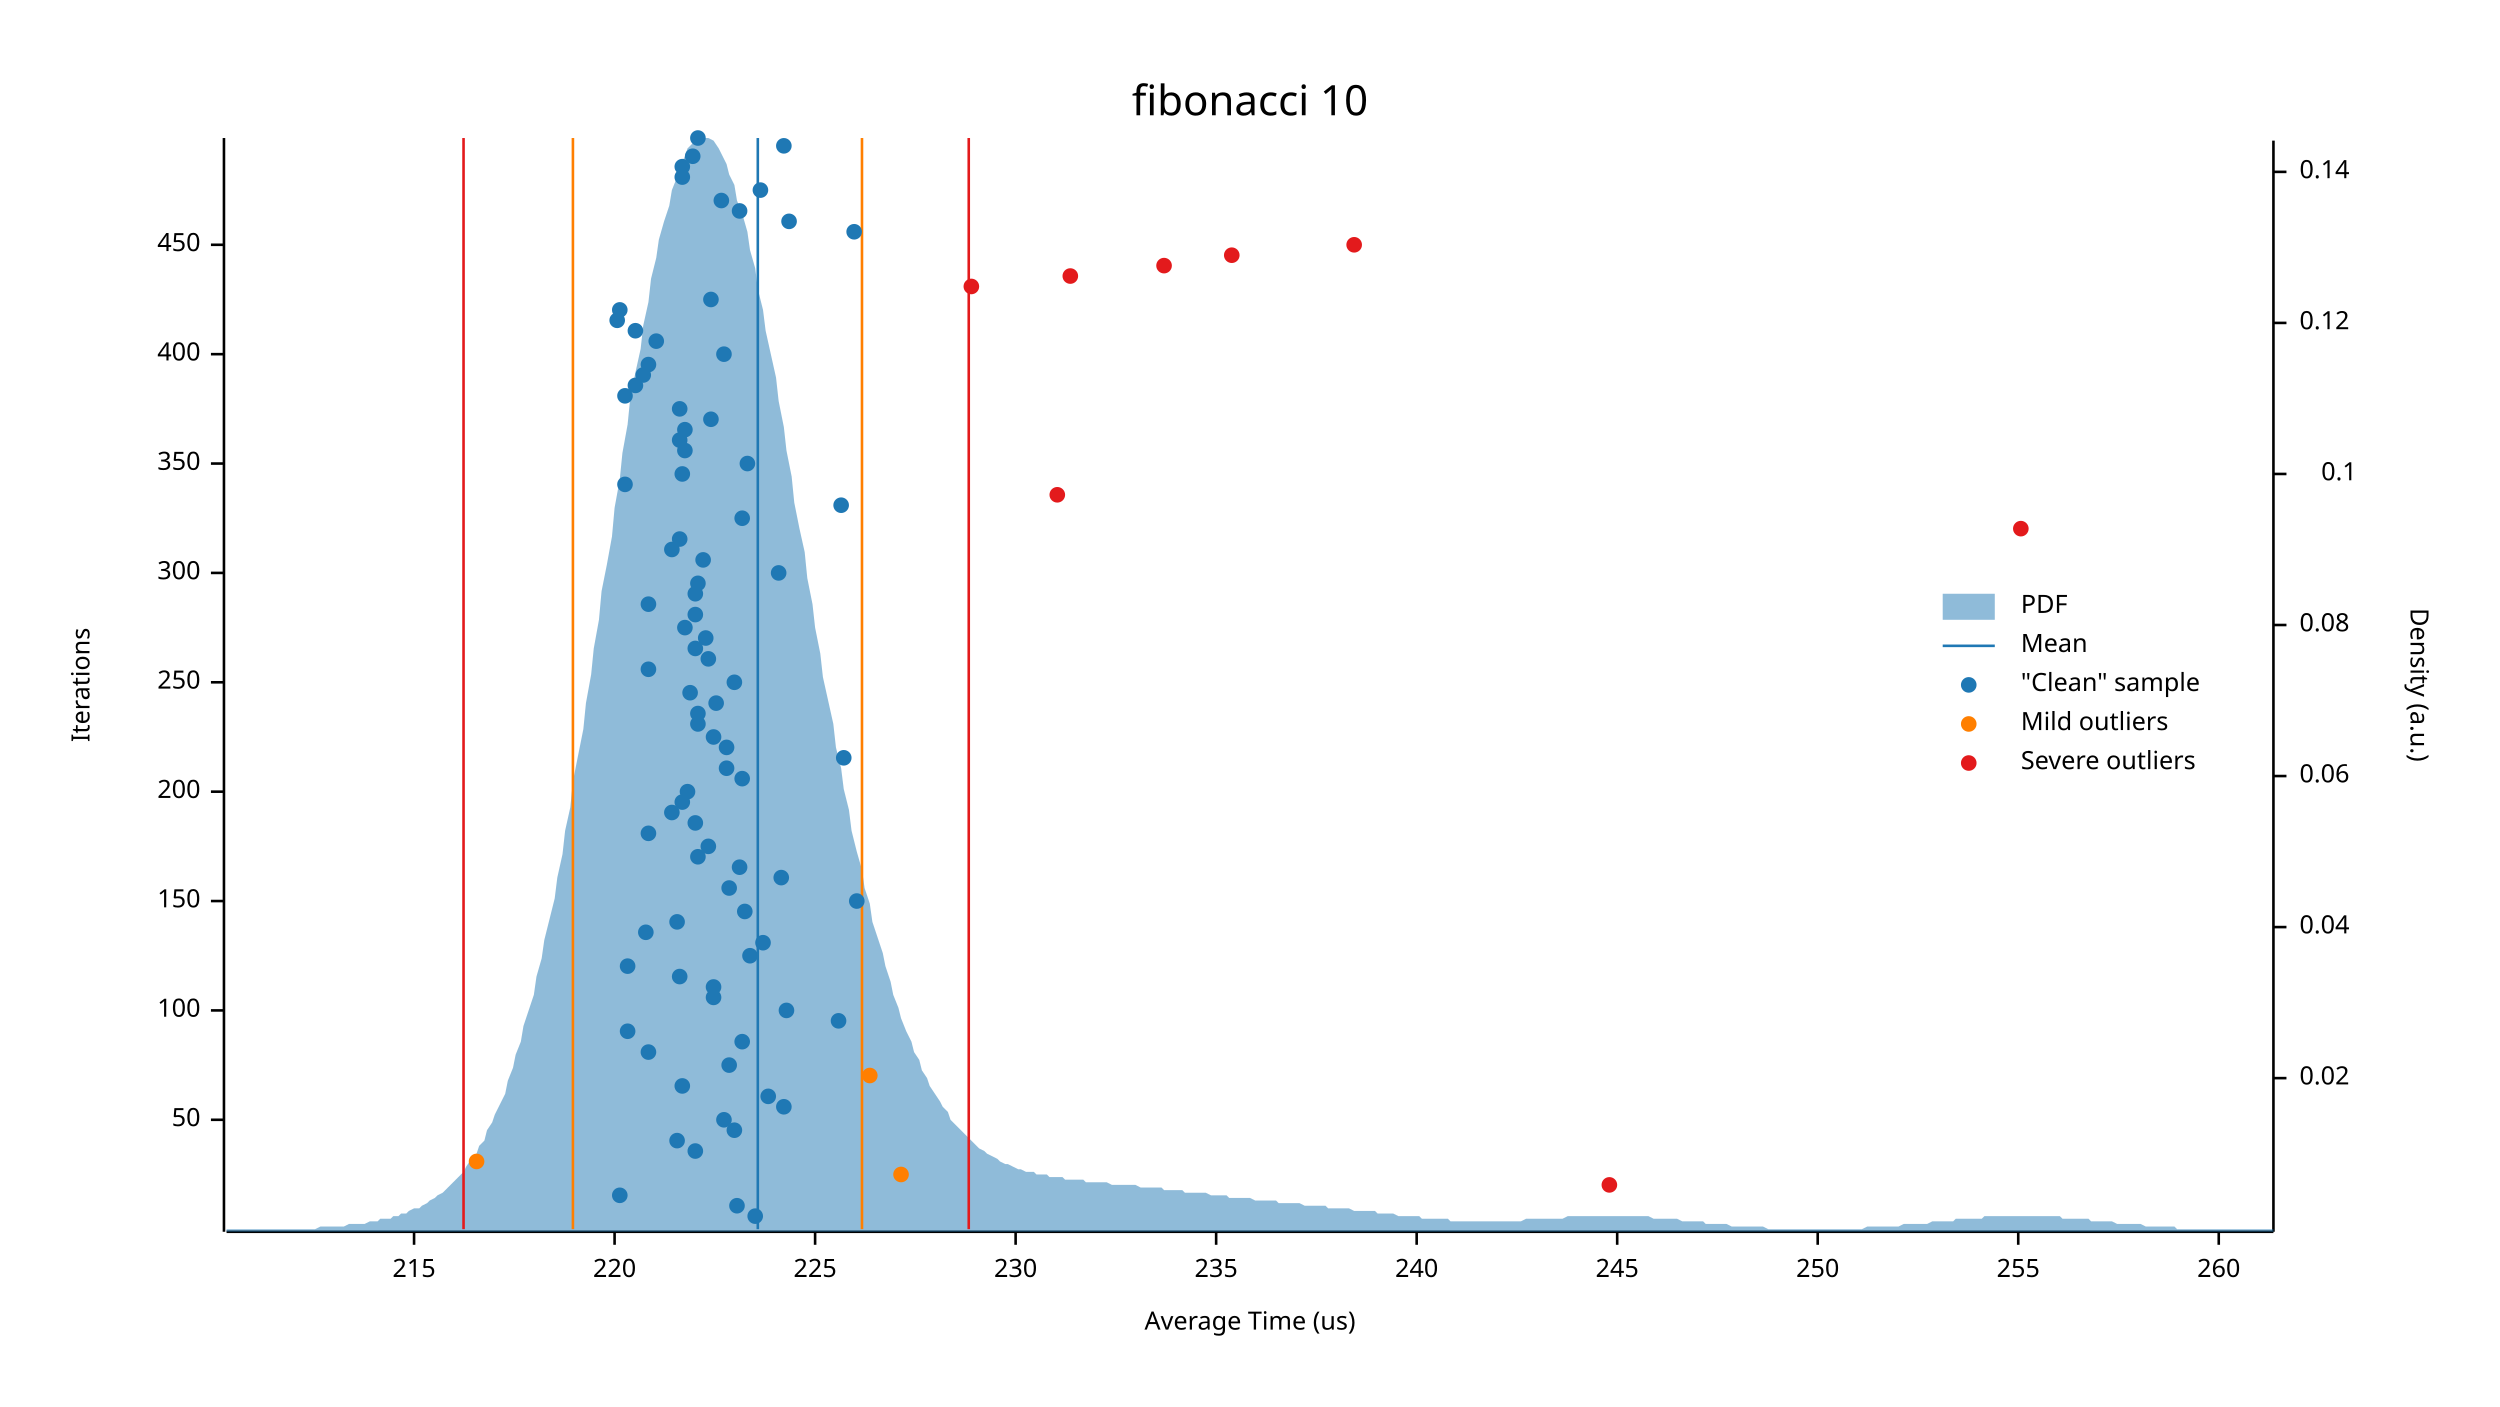
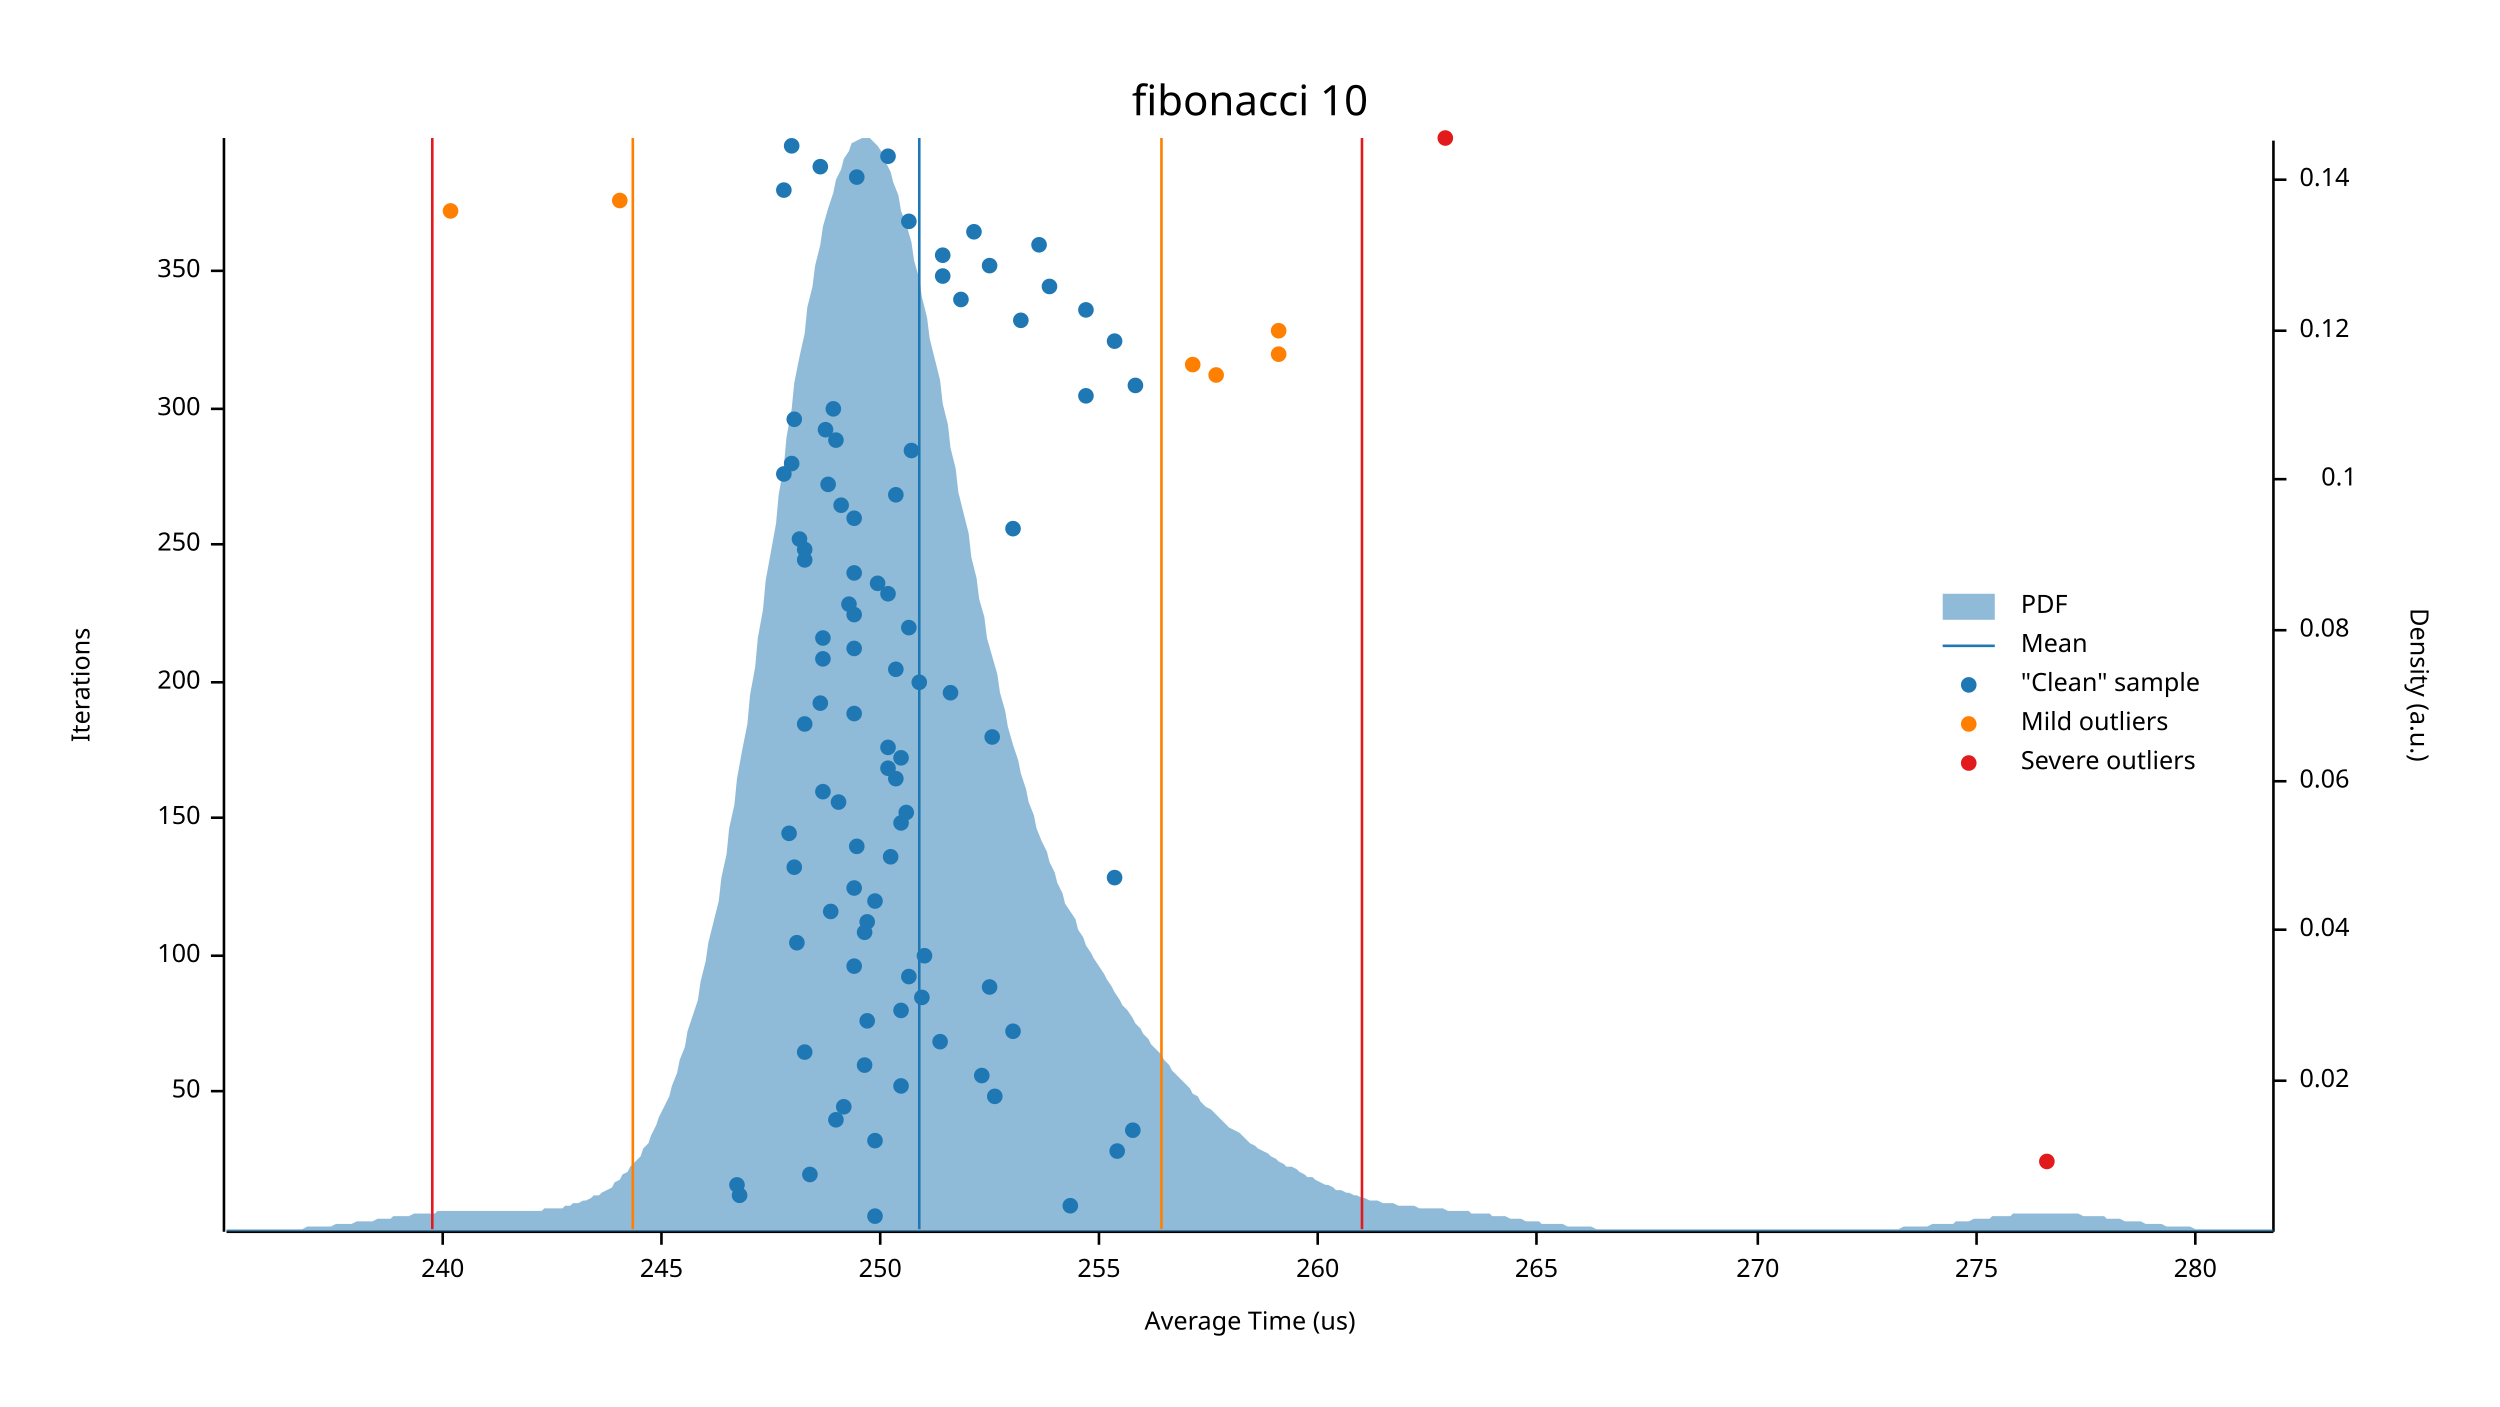
<svg xmlns="http://www.w3.org/2000/svg" width="960" height="540">
  <text x="480" y="32" dy="0.76em" text-anchor="middle" font-family="sans-serif" font-size="16.129" opacity="1" fill="#000000">
fibonacci 10
</text>
  <text x="27" y="263" dy="0.76em" text-anchor="middle" font-family="sans-serif" font-size="9.677" opacity="1" fill="#000000" transform="rotate(270, 27, 263)">
Iterations
</text>
  <text x="480" y="513" dy="-0.5ex" text-anchor="middle" font-family="sans-serif" font-size="9.677" opacity="1" fill="#000000">
Average Time (us)
</text>
  <polyline fill="none" opacity="1" stroke="#000000" stroke-width="1" points="86,53 86,473 " />
-   <text x="77" y="430" dy="0.5ex" text-anchor="end" font-family="sans-serif" font-size="9.677" opacity="1" fill="#000000">
+   <text x="77" y="419" dy="0.5ex" text-anchor="end" font-family="sans-serif" font-size="9.677" opacity="1" fill="#000000">
50
</text>
-   <polyline fill="none" opacity="1" stroke="#000000" stroke-width="1" points="81,430 86,430 " />
-   <text x="77" y="388" dy="0.5ex" text-anchor="end" font-family="sans-serif" font-size="9.677" opacity="1" fill="#000000">
+   <polyline fill="none" opacity="1" stroke="#000000" stroke-width="1" points="81,419 86,419 " />
+   <text x="77" y="367" dy="0.5ex" text-anchor="end" font-family="sans-serif" font-size="9.677" opacity="1" fill="#000000">
100
</text>
-   <polyline fill="none" opacity="1" stroke="#000000" stroke-width="1" points="81,388 86,388 " />
-   <text x="77" y="346" dy="0.5ex" text-anchor="end" font-family="sans-serif" font-size="9.677" opacity="1" fill="#000000">
+   <polyline fill="none" opacity="1" stroke="#000000" stroke-width="1" points="81,367 86,367 " />
+   <text x="77" y="314" dy="0.5ex" text-anchor="end" font-family="sans-serif" font-size="9.677" opacity="1" fill="#000000">
150
</text>
-   <polyline fill="none" opacity="1" stroke="#000000" stroke-width="1" points="81,346 86,346 " />
-   <text x="77" y="304" dy="0.5ex" text-anchor="end" font-family="sans-serif" font-size="9.677" opacity="1" fill="#000000">
+   <polyline fill="none" opacity="1" stroke="#000000" stroke-width="1" points="81,314 86,314 " />
+   <text x="77" y="262" dy="0.5ex" text-anchor="end" font-family="sans-serif" font-size="9.677" opacity="1" fill="#000000">
200
</text>
-   <polyline fill="none" opacity="1" stroke="#000000" stroke-width="1" points="81,304 86,304 " />
-   <text x="77" y="262" dy="0.5ex" text-anchor="end" font-family="sans-serif" font-size="9.677" opacity="1" fill="#000000">
+   <polyline fill="none" opacity="1" stroke="#000000" stroke-width="1" points="81,262 86,262 " />
+   <text x="77" y="209" dy="0.5ex" text-anchor="end" font-family="sans-serif" font-size="9.677" opacity="1" fill="#000000">
250
</text>
-   <polyline fill="none" opacity="1" stroke="#000000" stroke-width="1" points="81,262 86,262 " />
-   <text x="77" y="220" dy="0.5ex" text-anchor="end" font-family="sans-serif" font-size="9.677" opacity="1" fill="#000000">
+   <polyline fill="none" opacity="1" stroke="#000000" stroke-width="1" points="81,209 86,209 " />
+   <text x="77" y="157" dy="0.5ex" text-anchor="end" font-family="sans-serif" font-size="9.677" opacity="1" fill="#000000">
300
</text>
-   <polyline fill="none" opacity="1" stroke="#000000" stroke-width="1" points="81,220 86,220 " />
-   <text x="77" y="178" dy="0.5ex" text-anchor="end" font-family="sans-serif" font-size="9.677" opacity="1" fill="#000000">
+   <polyline fill="none" opacity="1" stroke="#000000" stroke-width="1" points="81,157 86,157 " />
+   <text x="77" y="104" dy="0.5ex" text-anchor="end" font-family="sans-serif" font-size="9.677" opacity="1" fill="#000000">
350
</text>
-   <polyline fill="none" opacity="1" stroke="#000000" stroke-width="1" points="81,178 86,178 " />
-   <text x="77" y="136" dy="0.5ex" text-anchor="end" font-family="sans-serif" font-size="9.677" opacity="1" fill="#000000">
- 400
- </text>
-   <polyline fill="none" opacity="1" stroke="#000000" stroke-width="1" points="81,136 86,136 " />
-   <text x="77" y="94" dy="0.5ex" text-anchor="end" font-family="sans-serif" font-size="9.677" opacity="1" fill="#000000">
- 450
- </text>
-   <polyline fill="none" opacity="1" stroke="#000000" stroke-width="1" points="81,94 86,94 " />
+   <polyline fill="none" opacity="1" stroke="#000000" stroke-width="1" points="81,104 86,104 " />
  <polyline fill="none" opacity="1" stroke="#000000" stroke-width="1" points="87,473 873,473 " />
-   <text x="159" y="483" dy="0.76em" text-anchor="middle" font-family="sans-serif" font-size="9.677" opacity="1" fill="#000000">
- 215
- </text>
-   <polyline fill="none" opacity="1" stroke="#000000" stroke-width="1" points="159,473 159,478 " />
-   <text x="236" y="483" dy="0.76em" text-anchor="middle" font-family="sans-serif" font-size="9.677" opacity="1" fill="#000000">
- 220
- </text>
-   <polyline fill="none" opacity="1" stroke="#000000" stroke-width="1" points="236,473 236,478 " />
-   <text x="313" y="483" dy="0.76em" text-anchor="middle" font-family="sans-serif" font-size="9.677" opacity="1" fill="#000000">
- 225
- </text>
-   <polyline fill="none" opacity="1" stroke="#000000" stroke-width="1" points="313,473 313,478 " />
-   <text x="390" y="483" dy="0.76em" text-anchor="middle" font-family="sans-serif" font-size="9.677" opacity="1" fill="#000000">
- 230
- </text>
-   <polyline fill="none" opacity="1" stroke="#000000" stroke-width="1" points="390,473 390,478 " />
-   <text x="467" y="483" dy="0.76em" text-anchor="middle" font-family="sans-serif" font-size="9.677" opacity="1" fill="#000000">
- 235
- </text>
-   <polyline fill="none" opacity="1" stroke="#000000" stroke-width="1" points="467,473 467,478 " />
-   <text x="544" y="483" dy="0.76em" text-anchor="middle" font-family="sans-serif" font-size="9.677" opacity="1" fill="#000000">
+   <text x="170" y="483" dy="0.76em" text-anchor="middle" font-family="sans-serif" font-size="9.677" opacity="1" fill="#000000">
240
</text>
-   <polyline fill="none" opacity="1" stroke="#000000" stroke-width="1" points="544,473 544,478 " />
-   <text x="621" y="483" dy="0.76em" text-anchor="middle" font-family="sans-serif" font-size="9.677" opacity="1" fill="#000000">
+   <polyline fill="none" opacity="1" stroke="#000000" stroke-width="1" points="170,473 170,478 " />
+   <text x="254" y="483" dy="0.76em" text-anchor="middle" font-family="sans-serif" font-size="9.677" opacity="1" fill="#000000">
245
</text>
-   <polyline fill="none" opacity="1" stroke="#000000" stroke-width="1" points="621,473 621,478 " />
-   <text x="698" y="483" dy="0.76em" text-anchor="middle" font-family="sans-serif" font-size="9.677" opacity="1" fill="#000000">
+   <polyline fill="none" opacity="1" stroke="#000000" stroke-width="1" points="254,473 254,478 " />
+   <text x="338" y="483" dy="0.76em" text-anchor="middle" font-family="sans-serif" font-size="9.677" opacity="1" fill="#000000">
250
</text>
-   <polyline fill="none" opacity="1" stroke="#000000" stroke-width="1" points="698,473 698,478 " />
-   <text x="775" y="483" dy="0.76em" text-anchor="middle" font-family="sans-serif" font-size="9.677" opacity="1" fill="#000000">
+   <polyline fill="none" opacity="1" stroke="#000000" stroke-width="1" points="338,473 338,478 " />
+   <text x="422" y="483" dy="0.76em" text-anchor="middle" font-family="sans-serif" font-size="9.677" opacity="1" fill="#000000">
255
</text>
-   <polyline fill="none" opacity="1" stroke="#000000" stroke-width="1" points="775,473 775,478 " />
-   <text x="852" y="483" dy="0.76em" text-anchor="middle" font-family="sans-serif" font-size="9.677" opacity="1" fill="#000000">
+   <polyline fill="none" opacity="1" stroke="#000000" stroke-width="1" points="422,473 422,478 " />
+   <text x="506" y="483" dy="0.76em" text-anchor="middle" font-family="sans-serif" font-size="9.677" opacity="1" fill="#000000">
260
</text>
-   <polyline fill="none" opacity="1" stroke="#000000" stroke-width="1" points="852,473 852,478 " />
+   <polyline fill="none" opacity="1" stroke="#000000" stroke-width="1" points="506,473 506,478 " />
+   <text x="590" y="483" dy="0.76em" text-anchor="middle" font-family="sans-serif" font-size="9.677" opacity="1" fill="#000000">
+ 265
+ </text>
+   <polyline fill="none" opacity="1" stroke="#000000" stroke-width="1" points="590,473 590,478 " />
+   <text x="675" y="483" dy="0.76em" text-anchor="middle" font-family="sans-serif" font-size="9.677" opacity="1" fill="#000000">
+ 270
+ </text>
+   <polyline fill="none" opacity="1" stroke="#000000" stroke-width="1" points="675,473 675,478 " />
+   <text x="759" y="483" dy="0.76em" text-anchor="middle" font-family="sans-serif" font-size="9.677" opacity="1" fill="#000000">
+ 275
+ </text>
+   <polyline fill="none" opacity="1" stroke="#000000" stroke-width="1" points="759,473 759,478 " />
+   <text x="843" y="483" dy="0.76em" text-anchor="middle" font-family="sans-serif" font-size="9.677" opacity="1" fill="#000000">
+ 280
+ </text>
+   <polyline fill="none" opacity="1" stroke="#000000" stroke-width="1" points="843,473 843,478 " />
  <text x="933" y="263" dy="0.76em" text-anchor="middle" font-family="sans-serif" font-size="9.677" opacity="1" fill="#000000" transform="rotate(90, 933, 263)">
Density (a.u.)
</text>
  <polyline fill="none" opacity="1" stroke="#000000" stroke-width="1" points="873,54 873,473 " />
-   <text x="883" y="414" dy="0.5ex" text-anchor="start" font-family="sans-serif" font-size="9.677" opacity="1" fill="#000000">
+   <text x="883" y="415" dy="0.5ex" text-anchor="start" font-family="sans-serif" font-size="9.677" opacity="1" fill="#000000">
0.02
</text>
-   <polyline fill="none" opacity="1" stroke="#000000" stroke-width="1" points="873,414 878,414 " />
-   <text x="883" y="356" dy="0.5ex" text-anchor="start" font-family="sans-serif" font-size="9.677" opacity="1" fill="#000000">
+   <polyline fill="none" opacity="1" stroke="#000000" stroke-width="1" points="873,415 878,415 " />
+   <text x="883" y="357" dy="0.5ex" text-anchor="start" font-family="sans-serif" font-size="9.677" opacity="1" fill="#000000">
0.04
</text>
-   <polyline fill="none" opacity="1" stroke="#000000" stroke-width="1" points="873,356 878,356 " />
-   <text x="883" y="298" dy="0.5ex" text-anchor="start" font-family="sans-serif" font-size="9.677" opacity="1" fill="#000000">
+   <polyline fill="none" opacity="1" stroke="#000000" stroke-width="1" points="873,357 878,357 " />
+   <text x="883" y="300" dy="0.5ex" text-anchor="start" font-family="sans-serif" font-size="9.677" opacity="1" fill="#000000">
0.06
</text>
-   <polyline fill="none" opacity="1" stroke="#000000" stroke-width="1" points="873,298 878,298 " />
-   <text x="883" y="240" dy="0.5ex" text-anchor="start" font-family="sans-serif" font-size="9.677" opacity="1" fill="#000000">
+   <polyline fill="none" opacity="1" stroke="#000000" stroke-width="1" points="873,300 878,300 " />
+   <text x="883" y="242" dy="0.5ex" text-anchor="start" font-family="sans-serif" font-size="9.677" opacity="1" fill="#000000">
0.08
</text>
-   <polyline fill="none" opacity="1" stroke="#000000" stroke-width="1" points="873,240 878,240 " />
-   <text x="905" y="182" dy="0.5ex" text-anchor="end" font-family="sans-serif" font-size="9.677" opacity="1" fill="#000000">
+   <polyline fill="none" opacity="1" stroke="#000000" stroke-width="1" points="873,242 878,242 " />
+   <text x="905" y="184" dy="0.5ex" text-anchor="end" font-family="sans-serif" font-size="9.677" opacity="1" fill="#000000">
0.1
</text>
-   <polyline fill="none" opacity="1" stroke="#000000" stroke-width="1" points="873,182 878,182 " />
-   <text x="883" y="124" dy="0.5ex" text-anchor="start" font-family="sans-serif" font-size="9.677" opacity="1" fill="#000000">
+   <polyline fill="none" opacity="1" stroke="#000000" stroke-width="1" points="873,184 878,184 " />
+   <text x="883" y="127" dy="0.5ex" text-anchor="start" font-family="sans-serif" font-size="9.677" opacity="1" fill="#000000">
0.12
</text>
-   <polyline fill="none" opacity="1" stroke="#000000" stroke-width="1" points="873,124 878,124 " />
-   <text x="883" y="66" dy="0.5ex" text-anchor="start" font-family="sans-serif" font-size="9.677" opacity="1" fill="#000000">
+   <polyline fill="none" opacity="1" stroke="#000000" stroke-width="1" points="873,127 878,127 " />
+   <text x="883" y="69" dy="0.5ex" text-anchor="start" font-family="sans-serif" font-size="9.677" opacity="1" fill="#000000">
0.14
</text>
-   <polyline fill="none" opacity="1" stroke="#000000" stroke-width="1" points="873,66 878,66 " />
-   <polygon opacity="0.5" fill="#1F78B4" points="87,472 88,472 90,472 91,472 93,472 94,472 96,472 98,472 99,472 101,472 102,472 104,472 105,472 107,472 109,472 110,472 112,472 113,472 115,472 116,472 118,472 120,472 121,472 123,471 124,471 126,471 127,471 129,471 131,471 132,471 134,470 135,470 137,470 138,470 140,470 142,469 143,469 145,469 146,468 148,468 150,468 151,467 153,467 154,466 156,466 157,465 159,464 161,464 162,463 164,462 165,461 167,460 168,459 170,458 172,456 173,455 175,453 176,452 178,450 179,448 181,445 183,443 184,440 186,438 187,434 189,431 190,428 192,424 194,420 195,415 197,410 198,405 200,400 201,394 203,388 205,382 206,375 208,368 209,361 211,353 213,345 214,337 216,328 217,319 219,310 220,300 222,290 224,280 225,270 227,259 228,249 230,238 231,227 233,217 235,206 236,195 238,184 239,174 241,163 242,153 244,143 246,134 247,125 249,116 250,107 252,99 253,92 255,85 257,79 258,73 260,68 261,64 263,60 264,57 266,55 268,53 269,53 271,53 272,53 274,54 276,57 277,59 279,63 280,67 282,71 283,77 285,82 287,89 288,96 290,103 291,111 293,119 294,127 296,136 298,145 299,154 301,164 302,173 304,183 305,193 307,203 309,212 310,222 312,232 313,241 315,251 316,260 318,269 320,278 321,287 323,295 324,303 326,311 327,319 329,327 331,334 332,341 334,347 335,354 337,360 339,366 340,371 342,377 343,382 345,387 346,391 348,396 350,400 351,404 353,407 354,411 356,414 357,417 359,420 361,423 362,425 364,427 365,430 367,432 368,433 370,435 372,437 373,438 375,440 376,441 378,442 379,443 381,444 383,445 384,446 386,447 387,447 389,448 391,449 392,449 394,450 395,450 397,450 398,451 400,451 402,451 403,452 405,452 406,452 408,452 409,453 411,453 413,453 414,453 416,453 417,454 419,454 420,454 422,454 424,454 425,454 427,455 428,455 430,455 431,455 433,455 435,455 436,455 438,456 439,456 441,456 442,456 444,456 446,456 447,457 449,457 450,457 452,457 454,457 455,458 457,458 458,458 460,458 461,458 463,458 465,459 466,459 468,459 469,459 471,459 472,460 474,460 476,460 477,460 479,460 480,460 482,461 483,461 485,461 487,461 488,461 490,461 491,462 493,462 494,462 496,462 498,462 499,462 501,463 502,463 504,463 505,463 507,463 509,463 510,464 512,464 513,464 515,464 517,464 518,464 520,465 521,465 523,465 524,465 526,465 528,465 529,466 531,466 532,466 534,466 535,466 537,467 539,467 540,467 542,467 543,467 545,467 546,468 548,468 550,468 551,468 553,468 554,468 556,468 557,469 559,469 561,469 562,469 564,469 565,469 567,469 568,469 570,469 572,469 573,469 575,469 576,469 578,469 580,469 581,469 583,469 584,469 586,468 587,468 589,468 591,468 592,468 594,468 595,468 597,468 598,468 600,468 602,467 603,467 605,467 606,467 608,467 609,467 611,467 613,467 614,467 616,467 617,467 619,467 620,467 622,467 624,467 625,467 627,467 628,467 630,467 632,467 633,467 635,468 636,468 638,468 639,468 641,468 643,468 644,468 646,469 647,469 649,469 650,469 652,469 654,469 655,470 657,470 658,470 660,470 661,470 663,470 665,471 666,471 668,471 669,471 671,471 672,471 674,471 676,471 677,471 679,472 680,472 682,472 683,472 685,472 687,472 688,472 690,472 691,472 693,472 695,472 696,472 698,472 699,472 701,472 702,472 704,472 706,472 707,472 709,472 710,472 712,472 713,472 715,472 717,471 718,471 720,471 721,471 723,471 724,471 726,471 728,471 729,471 731,470 732,470 734,470 735,470 737,470 739,470 740,470 742,469 743,469 745,469 746,469 748,469 750,469 751,468 753,468 754,468 756,468 758,468 759,468 761,468 762,467 764,467 765,467 767,467 769,467 770,467 772,467 773,467 775,467 776,467 778,467 780,467 781,467 783,467 784,467 786,467 787,467 789,467 791,467 792,468 794,468 795,468 797,468 798,468 800,468 802,468 803,469 805,469 806,469 808,469 809,469 811,469 813,470 814,470 816,470 817,470 819,470 821,470 822,470 824,471 825,471 827,471 828,471 830,471 832,471 833,471 835,471 836,472 838,472 839,472 841,472 843,472 844,472 846,472 847,472 849,472 850,472 852,472 854,472 855,472 857,472 858,472 860,472 861,472 863,472 865,472 866,472 868,472 869,472 871,472 873,472 873,473 87,473 " />
-   <polyline fill="none" opacity="1" stroke="#1F78B4" stroke-width="1" points="291,472 291,53 " />
-   <polyline fill="none" opacity="1" stroke="#FF7F00" stroke-width="1" points="220,472 220,53 " />
-   <polyline fill="none" opacity="1" stroke="#FF7F00" stroke-width="1" points="331,472 331,53 " />
-   <polyline fill="none" opacity="1" stroke="#E31A1C" stroke-width="1" points="178,472 178,53 " />
-   <polyline fill="none" opacity="1" stroke="#E31A1C" stroke-width="1" points="372,472 372,53 " />
-   <circle cx="290" cy="467" r="3" opacity="1" fill="#1F78B4" stroke="none" />
-   <circle cx="283" cy="463" r="3" opacity="1" fill="#1F78B4" stroke="none" />
-   <circle cx="238" cy="459" r="3" opacity="1" fill="#1F78B4" stroke="none" />
-   <circle cx="267" cy="442" r="3" opacity="1" fill="#1F78B4" stroke="none" />
-   <circle cx="260" cy="438" r="3" opacity="1" fill="#1F78B4" stroke="none" />
-   <circle cx="282" cy="434" r="3" opacity="1" fill="#1F78B4" stroke="none" />
-   <circle cx="278" cy="430" r="3" opacity="1" fill="#1F78B4" stroke="none" />
-   <circle cx="301" cy="425" r="3" opacity="1" fill="#1F78B4" stroke="none" />
-   <circle cx="295" cy="421" r="3" opacity="1" fill="#1F78B4" stroke="none" />
-   <circle cx="262" cy="417" r="3" opacity="1" fill="#1F78B4" stroke="none" />
-   <circle cx="280" cy="409" r="3" opacity="1" fill="#1F78B4" stroke="none" />
-   <circle cx="249" cy="404" r="3" opacity="1" fill="#1F78B4" stroke="none" />
-   <circle cx="285" cy="400" r="3" opacity="1" fill="#1F78B4" stroke="none" />
-   <circle cx="241" cy="396" r="3" opacity="1" fill="#1F78B4" stroke="none" />
-   <circle cx="322" cy="392" r="3" opacity="1" fill="#1F78B4" stroke="none" />
-   <circle cx="302" cy="388" r="3" opacity="1" fill="#1F78B4" stroke="none" />
-   <circle cx="274" cy="383" r="3" opacity="1" fill="#1F78B4" stroke="none" />
-   <circle cx="274" cy="379" r="3" opacity="1" fill="#1F78B4" stroke="none" />
-   <circle cx="261" cy="375" r="3" opacity="1" fill="#1F78B4" stroke="none" />
-   <circle cx="241" cy="371" r="3" opacity="1" fill="#1F78B4" stroke="none" />
-   <circle cx="288" cy="367" r="3" opacity="1" fill="#1F78B4" stroke="none" />
-   <circle cx="293" cy="362" r="3" opacity="1" fill="#1F78B4" stroke="none" />
-   <circle cx="248" cy="358" r="3" opacity="1" fill="#1F78B4" stroke="none" />
-   <circle cx="260" cy="354" r="3" opacity="1" fill="#1F78B4" stroke="none" />
-   <circle cx="286" cy="350" r="3" opacity="1" fill="#1F78B4" stroke="none" />
-   <circle cx="329" cy="346" r="3" opacity="1" fill="#1F78B4" stroke="none" />
-   <circle cx="280" cy="341" r="3" opacity="1" fill="#1F78B4" stroke="none" />
-   <circle cx="300" cy="337" r="3" opacity="1" fill="#1F78B4" stroke="none" />
-   <circle cx="284" cy="333" r="3" opacity="1" fill="#1F78B4" stroke="none" />
-   <circle cx="268" cy="329" r="3" opacity="1" fill="#1F78B4" stroke="none" />
-   <circle cx="272" cy="325" r="3" opacity="1" fill="#1F78B4" stroke="none" />
-   <circle cx="249" cy="320" r="3" opacity="1" fill="#1F78B4" stroke="none" />
-   <circle cx="267" cy="316" r="3" opacity="1" fill="#1F78B4" stroke="none" />
-   <circle cx="258" cy="312" r="3" opacity="1" fill="#1F78B4" stroke="none" />
-   <circle cx="262" cy="308" r="3" opacity="1" fill="#1F78B4" stroke="none" />
-   <circle cx="264" cy="304" r="3" opacity="1" fill="#1F78B4" stroke="none" />
-   <circle cx="285" cy="299" r="3" opacity="1" fill="#1F78B4" stroke="none" />
-   <circle cx="279" cy="295" r="3" opacity="1" fill="#1F78B4" stroke="none" />
-   <circle cx="324" cy="291" r="3" opacity="1" fill="#1F78B4" stroke="none" />
-   <circle cx="279" cy="287" r="3" opacity="1" fill="#1F78B4" stroke="none" />
-   <circle cx="274" cy="283" r="3" opacity="1" fill="#1F78B4" stroke="none" />
-   <circle cx="268" cy="278" r="3" opacity="1" fill="#1F78B4" stroke="none" />
-   <circle cx="268" cy="274" r="3" opacity="1" fill="#1F78B4" stroke="none" />
-   <circle cx="275" cy="270" r="3" opacity="1" fill="#1F78B4" stroke="none" />
-   <circle cx="265" cy="266" r="3" opacity="1" fill="#1F78B4" stroke="none" />
-   <circle cx="282" cy="262" r="3" opacity="1" fill="#1F78B4" stroke="none" />
-   <circle cx="249" cy="257" r="3" opacity="1" fill="#1F78B4" stroke="none" />
-   <circle cx="272" cy="253" r="3" opacity="1" fill="#1F78B4" stroke="none" />
-   <circle cx="267" cy="249" r="3" opacity="1" fill="#1F78B4" stroke="none" />
-   <circle cx="271" cy="245" r="3" opacity="1" fill="#1F78B4" stroke="none" />
-   <circle cx="263" cy="241" r="3" opacity="1" fill="#1F78B4" stroke="none" />
-   <circle cx="267" cy="236" r="3" opacity="1" fill="#1F78B4" stroke="none" />
-   <circle cx="249" cy="232" r="3" opacity="1" fill="#1F78B4" stroke="none" />
-   <circle cx="267" cy="228" r="3" opacity="1" fill="#1F78B4" stroke="none" />
-   <circle cx="268" cy="224" r="3" opacity="1" fill="#1F78B4" stroke="none" />
-   <circle cx="299" cy="220" r="3" opacity="1" fill="#1F78B4" stroke="none" />
-   <circle cx="270" cy="215" r="3" opacity="1" fill="#1F78B4" stroke="none" />
-   <circle cx="258" cy="211" r="3" opacity="1" fill="#1F78B4" stroke="none" />
-   <circle cx="261" cy="207" r="3" opacity="1" fill="#1F78B4" stroke="none" />
-   <circle cx="285" cy="199" r="3" opacity="1" fill="#1F78B4" stroke="none" />
+   <polyline fill="none" opacity="1" stroke="#000000" stroke-width="1" points="873,69 878,69 " />
+   <polygon opacity="0.5" fill="#1F78B4" points="87,472 88,472 90,472 91,472 93,472 94,472 96,472 98,472 99,472 101,472 102,472 104,472 105,472 107,472 109,472 110,472 112,472 113,472 115,472 116,472 118,471 120,471 121,471 123,471 124,471 126,471 127,471 129,470 131,470 132,470 134,470 135,470 137,469 138,469 140,469 142,469 143,469 145,468 146,468 148,468 150,468 151,467 153,467 154,467 156,467 157,467 159,466 161,466 162,466 164,466 165,466 167,466 168,465 170,465 172,465 173,465 175,465 176,465 178,465 179,465 181,465 183,465 184,465 186,465 187,465 189,465 190,465 192,465 194,465 195,465 197,465 198,465 200,465 201,465 203,465 205,465 206,465 208,465 209,464 211,464 213,464 214,464 216,464 217,463 219,463 220,462 222,462 224,461 225,461 227,460 228,459 230,459 231,458 233,457 235,456 236,454 238,453 239,451 241,450 242,448 244,446 246,444 247,441 249,439 250,436 252,432 253,429 255,425 257,421 258,417 260,412 261,407 263,402 264,396 266,390 268,384 269,377 271,369 272,362 274,354 276,346 277,337 279,328 280,318 282,309 283,299 285,288 287,278 288,267 290,256 291,245 293,234 294,223 296,212 298,201 299,190 301,179 302,168 304,157 305,147 307,137 309,128 310,118 312,110 313,102 315,94 316,87 318,80 320,74 321,69 323,65 324,61 326,58 327,55 329,54 331,53 332,53 334,53 335,54 337,56 339,59 340,62 342,66 343,70 345,75 346,81 348,86 350,93 351,100 353,107 354,114 356,122 357,130 359,138 361,146 362,155 364,163 365,172 367,180 368,189 370,197 372,205 373,214 375,222 376,230 378,237 379,245 381,252 383,259 384,266 386,273 387,279 389,286 391,292 392,297 394,303 395,308 397,313 398,318 400,323 402,327 403,331 405,335 406,339 408,343 409,347 411,350 413,353 414,357 416,360 417,363 419,366 420,368 422,371 424,374 425,376 427,379 428,381 430,384 431,386 433,388 435,391 436,393 438,395 439,397 441,399 442,401 444,403 446,405 447,407 449,409 450,411 452,413 454,415 455,416 457,418 458,420 460,421 461,423 463,425 465,426 466,427 468,429 469,430 471,432 472,433 474,434 476,435 477,436 479,438 480,439 482,440 483,441 485,442 487,443 488,444 490,445 491,446 493,447 494,448 496,448 498,449 499,450 501,451 502,452 504,452 505,453 507,454 509,455 510,455 512,456 513,457 515,457 517,458 518,458 520,459 521,459 523,460 524,460 526,461 528,461 529,461 531,462 532,462 534,462 535,462 537,463 539,463 540,463 542,463 543,463 545,464 546,464 548,464 550,464 551,464 553,464 554,464 556,465 557,465 559,465 561,465 562,465 564,465 565,466 567,466 568,466 570,466 572,466 573,467 575,467 576,467 578,467 580,468 581,468 583,468 584,468 586,469 587,469 589,469 591,469 592,470 594,470 595,470 597,470 598,470 600,470 602,471 603,471 605,471 606,471 608,471 609,471 611,471 613,472 614,472 616,472 617,472 619,472 620,472 622,472 624,472 625,472 627,472 628,472 630,472 632,472 633,472 635,472 636,472 638,472 639,472 641,472 643,472 644,472 646,472 647,472 649,472 650,472 652,472 654,472 655,472 657,472 658,472 660,472 661,472 663,472 665,472 666,472 668,472 669,472 671,472 672,472 674,472 676,472 677,472 679,472 680,472 682,472 683,472 685,472 687,472 688,472 690,472 691,472 693,472 695,472 696,472 698,472 699,472 701,472 702,472 704,472 706,472 707,472 709,472 710,472 712,472 713,472 715,472 717,472 718,472 720,472 721,472 723,472 724,472 726,472 728,472 729,472 731,471 732,471 734,471 735,471 737,471 739,471 740,471 742,470 743,470 745,470 746,470 748,470 750,470 751,469 753,469 754,469 756,469 758,468 759,468 761,468 762,468 764,468 765,467 767,467 769,467 770,467 772,467 773,466 775,466 776,466 778,466 780,466 781,466 783,466 784,466 786,466 787,466 789,466 791,466 792,466 794,466 795,466 797,466 798,466 800,467 802,467 803,467 805,467 806,467 808,467 809,468 811,468 813,468 814,468 816,469 817,469 819,469 821,469 822,469 824,470 825,470 827,470 828,470 830,470 832,471 833,471 835,471 836,471 838,471 839,471 841,471 843,472 844,472 846,472 847,472 849,472 850,472 852,472 854,472 855,472 857,472 858,472 860,472 861,472 863,472 865,472 866,472 868,472 869,472 871,472 873,472 873,473 87,473 " />
+   <polyline fill="none" opacity="1" stroke="#1F78B4" stroke-width="1" points="353,472 353,53 " />
+   <polyline fill="none" opacity="1" stroke="#FF7F00" stroke-width="1" points="243,472 243,53 " />
+   <polyline fill="none" opacity="1" stroke="#FF7F00" stroke-width="1" points="446,472 446,53 " />
+   <polyline fill="none" opacity="1" stroke="#E31A1C" stroke-width="1" points="166,472 166,53 " />
+   <polyline fill="none" opacity="1" stroke="#E31A1C" stroke-width="1" points="523,472 523,53 " />
+   <circle cx="336" cy="467" r="3" opacity="1" fill="#1F78B4" stroke="none" />
+   <circle cx="411" cy="463" r="3" opacity="1" fill="#1F78B4" stroke="none" />
+   <circle cx="284" cy="459" r="3" opacity="1" fill="#1F78B4" stroke="none" />
+   <circle cx="283" cy="455" r="3" opacity="1" fill="#1F78B4" stroke="none" />
+   <circle cx="311" cy="451" r="3" opacity="1" fill="#1F78B4" stroke="none" />
+   <circle cx="429" cy="442" r="3" opacity="1" fill="#1F78B4" stroke="none" />
+   <circle cx="336" cy="438" r="3" opacity="1" fill="#1F78B4" stroke="none" />
+   <circle cx="435" cy="434" r="3" opacity="1" fill="#1F78B4" stroke="none" />
+   <circle cx="321" cy="430" r="3" opacity="1" fill="#1F78B4" stroke="none" />
+   <circle cx="324" cy="425" r="3" opacity="1" fill="#1F78B4" stroke="none" />
+   <circle cx="382" cy="421" r="3" opacity="1" fill="#1F78B4" stroke="none" />
+   <circle cx="346" cy="417" r="3" opacity="1" fill="#1F78B4" stroke="none" />
+   <circle cx="377" cy="413" r="3" opacity="1" fill="#1F78B4" stroke="none" />
+   <circle cx="332" cy="409" r="3" opacity="1" fill="#1F78B4" stroke="none" />
+   <circle cx="309" cy="404" r="3" opacity="1" fill="#1F78B4" stroke="none" />
+   <circle cx="361" cy="400" r="3" opacity="1" fill="#1F78B4" stroke="none" />
+   <circle cx="389" cy="396" r="3" opacity="1" fill="#1F78B4" stroke="none" />
+   <circle cx="333" cy="392" r="3" opacity="1" fill="#1F78B4" stroke="none" />
+   <circle cx="346" cy="388" r="3" opacity="1" fill="#1F78B4" stroke="none" />
+   <circle cx="354" cy="383" r="3" opacity="1" fill="#1F78B4" stroke="none" />
+   <circle cx="380" cy="379" r="3" opacity="1" fill="#1F78B4" stroke="none" />
+   <circle cx="349" cy="375" r="3" opacity="1" fill="#1F78B4" stroke="none" />
+   <circle cx="328" cy="371" r="3" opacity="1" fill="#1F78B4" stroke="none" />
+   <circle cx="355" cy="367" r="3" opacity="1" fill="#1F78B4" stroke="none" />
+   <circle cx="306" cy="362" r="3" opacity="1" fill="#1F78B4" stroke="none" />
+   <circle cx="332" cy="358" r="3" opacity="1" fill="#1F78B4" stroke="none" />
+   <circle cx="333" cy="354" r="3" opacity="1" fill="#1F78B4" stroke="none" />
+   <circle cx="319" cy="350" r="3" opacity="1" fill="#1F78B4" stroke="none" />
+   <circle cx="336" cy="346" r="3" opacity="1" fill="#1F78B4" stroke="none" />
+   <circle cx="328" cy="341" r="3" opacity="1" fill="#1F78B4" stroke="none" />
+   <circle cx="428" cy="337" r="3" opacity="1" fill="#1F78B4" stroke="none" />
+   <circle cx="305" cy="333" r="3" opacity="1" fill="#1F78B4" stroke="none" />
+   <circle cx="342" cy="329" r="3" opacity="1" fill="#1F78B4" stroke="none" />
+   <circle cx="329" cy="325" r="3" opacity="1" fill="#1F78B4" stroke="none" />
+   <circle cx="303" cy="320" r="3" opacity="1" fill="#1F78B4" stroke="none" />
+   <circle cx="346" cy="316" r="3" opacity="1" fill="#1F78B4" stroke="none" />
+   <circle cx="348" cy="312" r="3" opacity="1" fill="#1F78B4" stroke="none" />
+   <circle cx="322" cy="308" r="3" opacity="1" fill="#1F78B4" stroke="none" />
+   <circle cx="316" cy="304" r="3" opacity="1" fill="#1F78B4" stroke="none" />
+   <circle cx="344" cy="299" r="3" opacity="1" fill="#1F78B4" stroke="none" />
+   <circle cx="341" cy="295" r="3" opacity="1" fill="#1F78B4" stroke="none" />
+   <circle cx="346" cy="291" r="3" opacity="1" fill="#1F78B4" stroke="none" />
+   <circle cx="341" cy="287" r="3" opacity="1" fill="#1F78B4" stroke="none" />
+   <circle cx="381" cy="283" r="3" opacity="1" fill="#1F78B4" stroke="none" />
+   <circle cx="309" cy="278" r="3" opacity="1" fill="#1F78B4" stroke="none" />
+   <circle cx="328" cy="274" r="3" opacity="1" fill="#1F78B4" stroke="none" />
+   <circle cx="315" cy="270" r="3" opacity="1" fill="#1F78B4" stroke="none" />
+   <circle cx="365" cy="266" r="3" opacity="1" fill="#1F78B4" stroke="none" />
+   <circle cx="353" cy="262" r="3" opacity="1" fill="#1F78B4" stroke="none" />
+   <circle cx="344" cy="257" r="3" opacity="1" fill="#1F78B4" stroke="none" />
+   <circle cx="316" cy="253" r="3" opacity="1" fill="#1F78B4" stroke="none" />
+   <circle cx="328" cy="249" r="3" opacity="1" fill="#1F78B4" stroke="none" />
+   <circle cx="316" cy="245" r="3" opacity="1" fill="#1F78B4" stroke="none" />
+   <circle cx="349" cy="241" r="3" opacity="1" fill="#1F78B4" stroke="none" />
+   <circle cx="328" cy="236" r="3" opacity="1" fill="#1F78B4" stroke="none" />
+   <circle cx="326" cy="232" r="3" opacity="1" fill="#1F78B4" stroke="none" />
+   <circle cx="341" cy="228" r="3" opacity="1" fill="#1F78B4" stroke="none" />
+   <circle cx="337" cy="224" r="3" opacity="1" fill="#1F78B4" stroke="none" />
+   <circle cx="328" cy="220" r="3" opacity="1" fill="#1F78B4" stroke="none" />
+   <circle cx="309" cy="215" r="3" opacity="1" fill="#1F78B4" stroke="none" />
+   <circle cx="309" cy="211" r="3" opacity="1" fill="#1F78B4" stroke="none" />
+   <circle cx="307" cy="207" r="3" opacity="1" fill="#1F78B4" stroke="none" />
+   <circle cx="389" cy="203" r="3" opacity="1" fill="#1F78B4" stroke="none" />
+   <circle cx="328" cy="199" r="3" opacity="1" fill="#1F78B4" stroke="none" />
  <circle cx="323" cy="194" r="3" opacity="1" fill="#1F78B4" stroke="none" />
-   <circle cx="240" cy="186" r="3" opacity="1" fill="#1F78B4" stroke="none" />
-   <circle cx="262" cy="182" r="3" opacity="1" fill="#1F78B4" stroke="none" />
-   <circle cx="287" cy="178" r="3" opacity="1" fill="#1F78B4" stroke="none" />
-   <circle cx="263" cy="173" r="3" opacity="1" fill="#1F78B4" stroke="none" />
-   <circle cx="261" cy="169" r="3" opacity="1" fill="#1F78B4" stroke="none" />
-   <circle cx="263" cy="165" r="3" opacity="1" fill="#1F78B4" stroke="none" />
-   <circle cx="273" cy="161" r="3" opacity="1" fill="#1F78B4" stroke="none" />
-   <circle cx="261" cy="157" r="3" opacity="1" fill="#1F78B4" stroke="none" />
-   <circle cx="240" cy="152" r="3" opacity="1" fill="#1F78B4" stroke="none" />
-   <circle cx="244" cy="148" r="3" opacity="1" fill="#1F78B4" stroke="none" />
-   <circle cx="247" cy="144" r="3" opacity="1" fill="#1F78B4" stroke="none" />
-   <circle cx="249" cy="140" r="3" opacity="1" fill="#1F78B4" stroke="none" />
-   <circle cx="278" cy="136" r="3" opacity="1" fill="#1F78B4" stroke="none" />
-   <circle cx="252" cy="131" r="3" opacity="1" fill="#1F78B4" stroke="none" />
-   <circle cx="244" cy="127" r="3" opacity="1" fill="#1F78B4" stroke="none" />
-   <circle cx="237" cy="123" r="3" opacity="1" fill="#1F78B4" stroke="none" />
-   <circle cx="238" cy="119" r="3" opacity="1" fill="#1F78B4" stroke="none" />
-   <circle cx="273" cy="115" r="3" opacity="1" fill="#1F78B4" stroke="none" />
-   <circle cx="328" cy="89" r="3" opacity="1" fill="#1F78B4" stroke="none" />
-   <circle cx="303" cy="85" r="3" opacity="1" fill="#1F78B4" stroke="none" />
-   <circle cx="284" cy="81" r="3" opacity="1" fill="#1F78B4" stroke="none" />
-   <circle cx="277" cy="77" r="3" opacity="1" fill="#1F78B4" stroke="none" />
-   <circle cx="292" cy="73" r="3" opacity="1" fill="#1F78B4" stroke="none" />
-   <circle cx="262" cy="68" r="3" opacity="1" fill="#1F78B4" stroke="none" />
-   <circle cx="262" cy="64" r="3" opacity="1" fill="#1F78B4" stroke="none" />
-   <circle cx="266" cy="60" r="3" opacity="1" fill="#1F78B4" stroke="none" />
-   <circle cx="301" cy="56" r="3" opacity="1" fill="#1F78B4" stroke="none" />
-   <circle cx="268" cy="53" r="3" opacity="1" fill="#1F78B4" stroke="none" />
-   <circle cx="346" cy="451" r="3" opacity="1" fill="#FF7F00" stroke="none" />
-   <circle cx="183" cy="446" r="3" opacity="1" fill="#FF7F00" stroke="none" />
-   <circle cx="334" cy="413" r="3" opacity="1" fill="#FF7F00" stroke="none" />
-   <circle cx="618" cy="455" r="3" opacity="1" fill="#E31A1C" stroke="none" />
-   <circle cx="776" cy="203" r="3" opacity="1" fill="#E31A1C" stroke="none" />
-   <circle cx="406" cy="190" r="3" opacity="1" fill="#E31A1C" stroke="none" />
-   <circle cx="373" cy="110" r="3" opacity="1" fill="#E31A1C" stroke="none" />
-   <circle cx="411" cy="106" r="3" opacity="1" fill="#E31A1C" stroke="none" />
-   <circle cx="447" cy="102" r="3" opacity="1" fill="#E31A1C" stroke="none" />
-   <circle cx="473" cy="98" r="3" opacity="1" fill="#E31A1C" stroke="none" />
-   <circle cx="520" cy="94" r="3" opacity="1" fill="#E31A1C" stroke="none" />
+   <circle cx="344" cy="190" r="3" opacity="1" fill="#1F78B4" stroke="none" />
+   <circle cx="318" cy="186" r="3" opacity="1" fill="#1F78B4" stroke="none" />
+   <circle cx="301" cy="182" r="3" opacity="1" fill="#1F78B4" stroke="none" />
+   <circle cx="304" cy="178" r="3" opacity="1" fill="#1F78B4" stroke="none" />
+   <circle cx="350" cy="173" r="3" opacity="1" fill="#1F78B4" stroke="none" />
+   <circle cx="321" cy="169" r="3" opacity="1" fill="#1F78B4" stroke="none" />
+   <circle cx="317" cy="165" r="3" opacity="1" fill="#1F78B4" stroke="none" />
+   <circle cx="305" cy="161" r="3" opacity="1" fill="#1F78B4" stroke="none" />
+   <circle cx="320" cy="157" r="3" opacity="1" fill="#1F78B4" stroke="none" />
+   <circle cx="417" cy="152" r="3" opacity="1" fill="#1F78B4" stroke="none" />
+   <circle cx="436" cy="148" r="3" opacity="1" fill="#1F78B4" stroke="none" />
+   <circle cx="428" cy="131" r="3" opacity="1" fill="#1F78B4" stroke="none" />
+   <circle cx="392" cy="123" r="3" opacity="1" fill="#1F78B4" stroke="none" />
+   <circle cx="417" cy="119" r="3" opacity="1" fill="#1F78B4" stroke="none" />
+   <circle cx="369" cy="115" r="3" opacity="1" fill="#1F78B4" stroke="none" />
+   <circle cx="403" cy="110" r="3" opacity="1" fill="#1F78B4" stroke="none" />
+   <circle cx="362" cy="106" r="3" opacity="1" fill="#1F78B4" stroke="none" />
+   <circle cx="380" cy="102" r="3" opacity="1" fill="#1F78B4" stroke="none" />
+   <circle cx="362" cy="98" r="3" opacity="1" fill="#1F78B4" stroke="none" />
+   <circle cx="399" cy="94" r="3" opacity="1" fill="#1F78B4" stroke="none" />
+   <circle cx="374" cy="89" r="3" opacity="1" fill="#1F78B4" stroke="none" />
+   <circle cx="349" cy="85" r="3" opacity="1" fill="#1F78B4" stroke="none" />
+   <circle cx="301" cy="73" r="3" opacity="1" fill="#1F78B4" stroke="none" />
+   <circle cx="329" cy="68" r="3" opacity="1" fill="#1F78B4" stroke="none" />
+   <circle cx="315" cy="64" r="3" opacity="1" fill="#1F78B4" stroke="none" />
+   <circle cx="341" cy="60" r="3" opacity="1" fill="#1F78B4" stroke="none" />
+   <circle cx="304" cy="56" r="3" opacity="1" fill="#1F78B4" stroke="none" />
+   <circle cx="467" cy="144" r="3" opacity="1" fill="#FF7F00" stroke="none" />
+   <circle cx="458" cy="140" r="3" opacity="1" fill="#FF7F00" stroke="none" />
+   <circle cx="491" cy="136" r="3" opacity="1" fill="#FF7F00" stroke="none" />
+   <circle cx="491" cy="127" r="3" opacity="1" fill="#FF7F00" stroke="none" />
+   <circle cx="173" cy="81" r="3" opacity="1" fill="#FF7F00" stroke="none" />
+   <circle cx="238" cy="77" r="3" opacity="1" fill="#FF7F00" stroke="none" />
+   <circle cx="786" cy="446" r="3" opacity="1" fill="#E31A1C" stroke="none" />
+   <circle cx="555" cy="53" r="3" opacity="1" fill="#E31A1C" stroke="none" />
  <text x="776" y="228" dy="0.76em" text-anchor="start" font-family="sans-serif" font-size="9.677" opacity="1" fill="#000000">
PDF
</text>
  <text x="776" y="243" dy="0.76em" text-anchor="start" font-family="sans-serif" font-size="9.677" opacity="1" fill="#000000">
Mean
</text>
  <text x="776" y="258" dy="0.76em" text-anchor="start" font-family="sans-serif" font-size="9.677" opacity="1" fill="#000000">
"Clean" sample
</text>
  <text x="776" y="273" dy="0.76em" text-anchor="start" font-family="sans-serif" font-size="9.677" opacity="1" fill="#000000">
Mild outliers
</text>
  <text x="776" y="288" dy="0.76em" text-anchor="start" font-family="sans-serif" font-size="9.677" opacity="1" fill="#000000">
Severe outliers
</text>
  <rect x="746" y="228" width="20" height="10" opacity="0.5" fill="#1F78B4" stroke="none" />
  <polyline fill="none" opacity="1" stroke="#1F78B4" stroke-width="1" points="746,248 766,248 " />
  <circle cx="756" cy="263" r="3" opacity="1" fill="#1F78B4" stroke="none" />
  <circle cx="756" cy="278" r="3" opacity="1" fill="#FF7F00" stroke="none" />
  <circle cx="756" cy="293" r="3" opacity="1" fill="#E31A1C" stroke="none" />
</svg>
